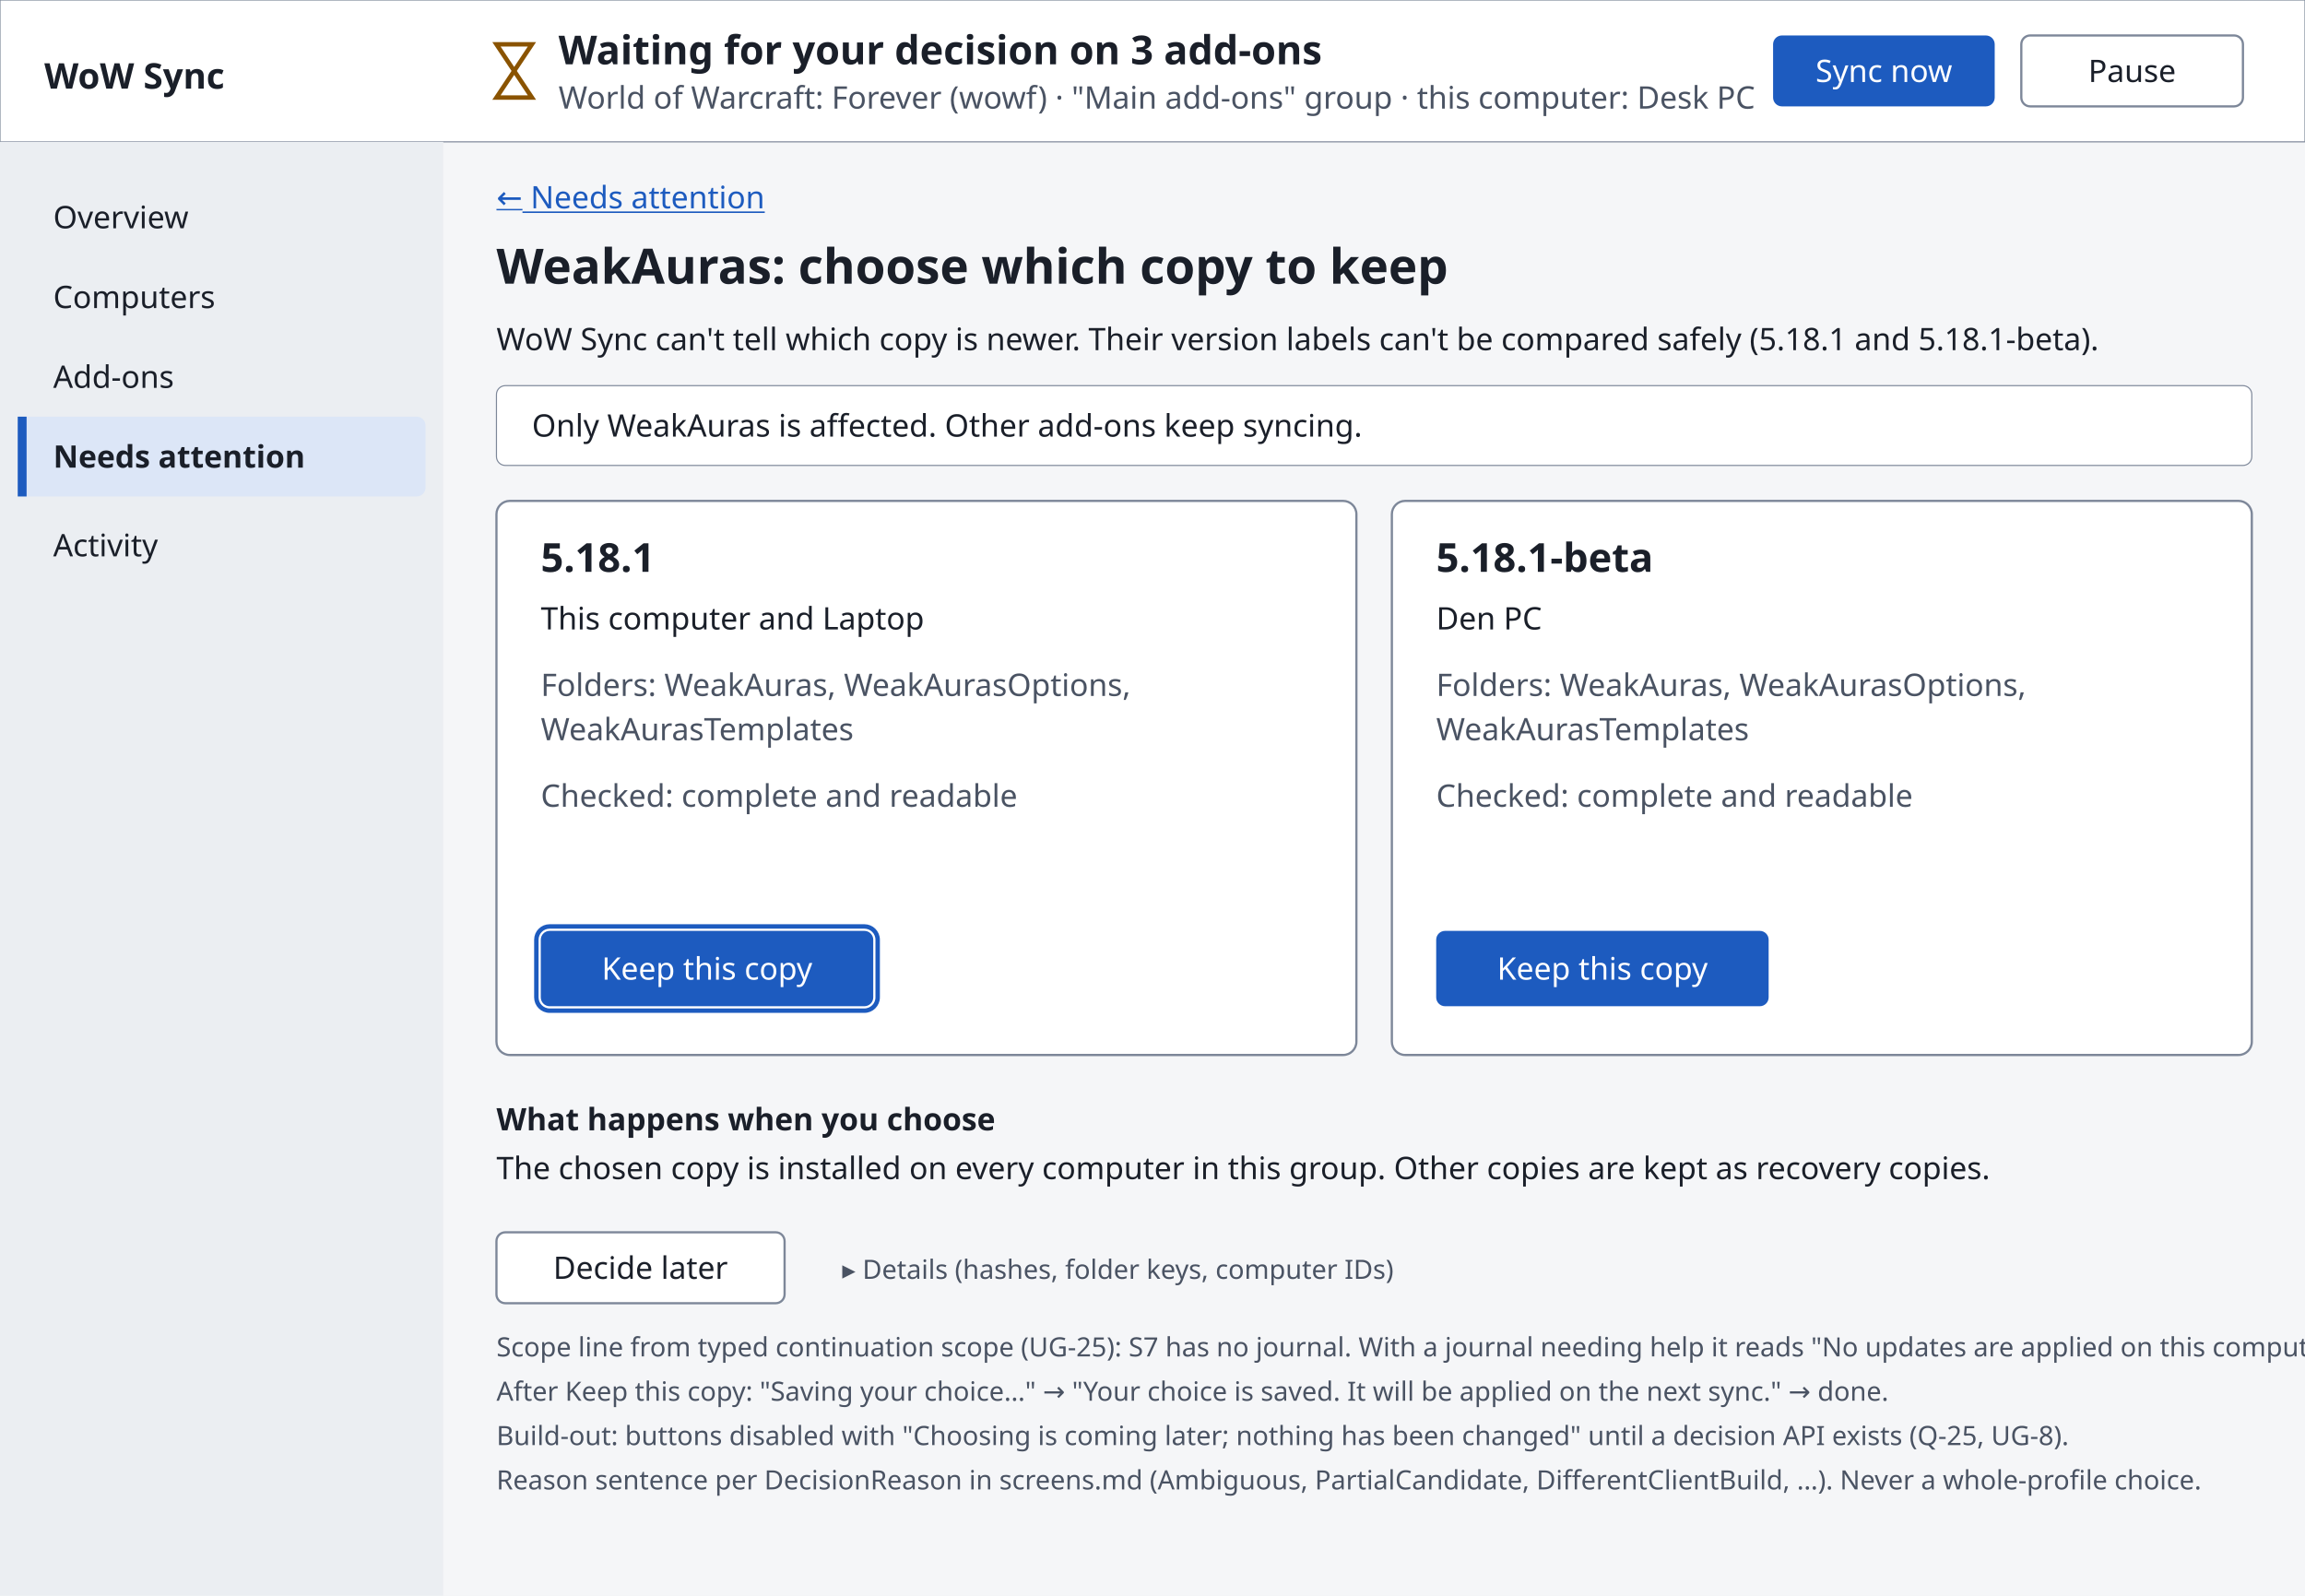
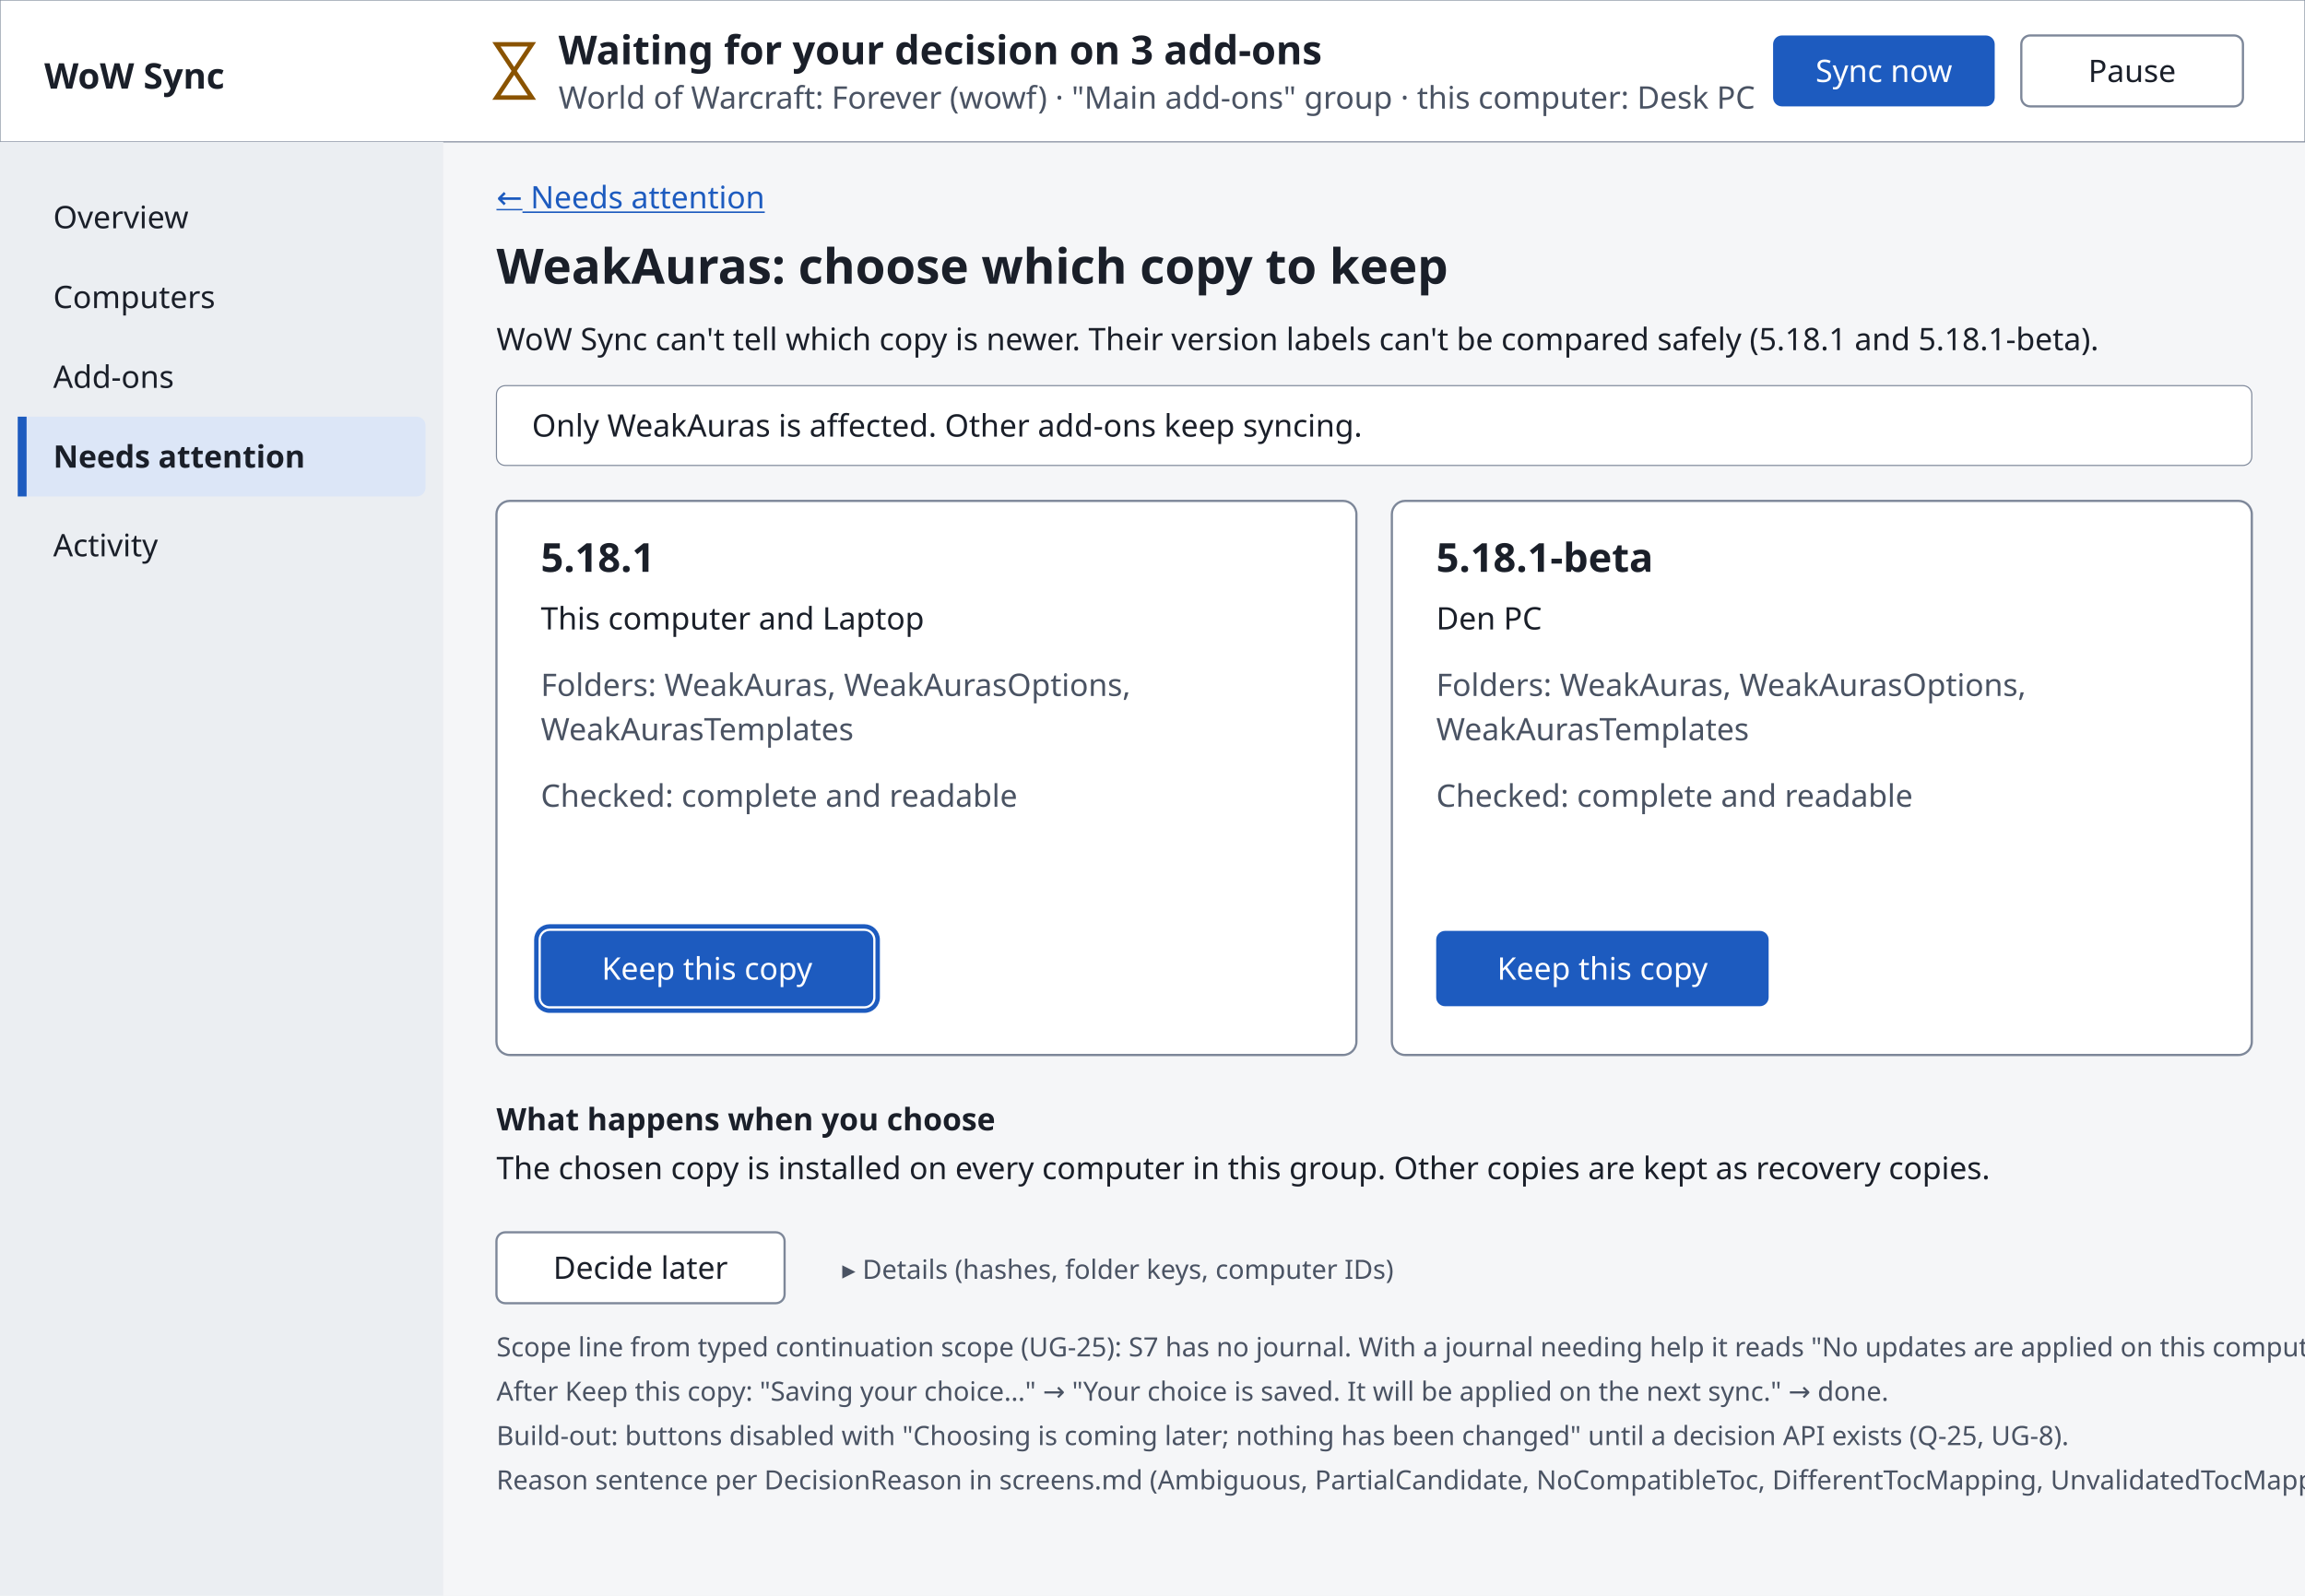
<svg xmlns="http://www.w3.org/2000/svg" viewBox="0 0 1040 720" width="1040" height="720" font-family="Segoe UI, system-ui, sans-serif" font-size="14">
  <rect width="1040" height="720" fill="#F5F6F8" />
  <rect x="0" y="0" width="1040" height="64" fill="#FFFFFF" stroke="#7D8799" stroke-width="0.5" />
  <text x="20" y="40" font-size="16" font-weight="600" fill="#1A1F29">WoW Sync</text>
  <path d="M224 20 h16 l-8 12 l8 12 h-16 l8 -12 z" fill="none" stroke="#8A5300" stroke-width="2" />
  <text x="252" y="29" font-size="18" font-weight="600" fill="#1A1F29">Waiting for your decision on 3 add-ons</text>
  <text x="252" y="49" fill="#4A5363">World of Warcraft: Forever (wowf) · "Main add-ons" group · this computer: Desk PC</text>
  <rect x="800" y="16" width="100" height="32" rx="4" fill="#1D5BBF" />
  <text x="850" y="37" text-anchor="middle" fill="#FFFFFF">Sync now</text>
  <rect x="912" y="16" width="100" height="32" rx="4" fill="#FFFFFF" stroke="#7D8799" />
  <text x="962" y="37" text-anchor="middle" fill="#1A1F29">Pause</text>
  <rect x="0" y="64" width="200" height="656" fill="#EBEEF2" />
  <text x="24" y="103" fill="#1A1F29">Overview</text>
  <text x="24" y="139" fill="#1A1F29">Computers</text>
  <text x="24" y="175" fill="#1A1F29">Add-ons</text>
  <rect x="8" y="188" width="184" height="36" rx="4" fill="#DCE6F7" />
  <rect x="8" y="188" width="4" height="36" fill="#1D5BBF" />
  <text x="24" y="211" font-weight="600" fill="#1A1F29">Needs attention</text>
  <text x="24" y="251" fill="#1A1F29">Activity</text>
  <text x="224" y="94" fill="#1D5BBF" text-decoration="underline">← Needs attention</text>
  <text x="224" y="128" font-size="22" font-weight="600" fill="#1A1F29">WeakAuras: choose which copy to keep</text>
  <text x="224" y="158" fill="#1A1F29">WoW Sync can't tell which copy is newer. Their version labels can't be compared safely (5.18.1 and 5.18.1-beta).</text>
  <rect x="224" y="174" width="792" height="36" rx="4" fill="#FFFFFF" stroke="#7D8799" stroke-width="0.5" />
  <text x="240" y="197" fill="#1A1F29">Only WeakAuras is affected. Other add-ons keep syncing.</text>
  <rect x="224" y="226" width="388" height="250" rx="6" fill="#FFFFFF" stroke="#7D8799" />
  <text x="244" y="258" font-size="18" font-weight="600" fill="#1A1F29">5.18.1</text>
  <text x="244" y="284" fill="#1A1F29">This computer and Laptop</text>
  <text x="244" y="314" fill="#4A5363">Folders: WeakAuras, WeakAurasOptions,</text>
  <text x="244" y="334" fill="#4A5363">WeakAurasTemplates</text>
  <text x="244" y="364" fill="#4A5363">Checked: complete and readable</text>
  <rect x="244" y="420" width="150" height="34" rx="4" fill="#1D5BBF" />
  <text x="319" y="442" text-anchor="middle" fill="#FFFFFF">Keep this copy</text>
  <rect x="242" y="418" width="154" height="38" rx="6" fill="none" stroke="#1D5BBF" stroke-width="2" />
  <rect x="628" y="226" width="388" height="250" rx="6" fill="#FFFFFF" stroke="#7D8799" />
  <text x="648" y="258" font-size="18" font-weight="600" fill="#1A1F29">5.18.1-beta</text>
  <text x="648" y="284" fill="#1A1F29">Den PC</text>
  <text x="648" y="314" fill="#4A5363">Folders: WeakAuras, WeakAurasOptions,</text>
  <text x="648" y="334" fill="#4A5363">WeakAurasTemplates</text>
  <text x="648" y="364" fill="#4A5363">Checked: complete and readable</text>
  <rect x="648" y="420" width="150" height="34" rx="4" fill="#1D5BBF" />
  <text x="723" y="442" text-anchor="middle" fill="#FFFFFF">Keep this copy</text>
  <text x="224" y="510" font-weight="600" fill="#1A1F29">What happens when you choose</text>
  <text x="224" y="532" fill="#1A1F29">The chosen copy is installed on every computer in this group. Other copies are kept as recovery copies.</text>
  <rect x="224" y="556" width="130" height="32" rx="4" fill="#FFFFFF" stroke="#7D8799" />
  <text x="289" y="577" text-anchor="middle" fill="#1A1F29">Decide later</text>
  <text x="380" y="577" font-size="12" fill="#4A5363">▸ Details (hashes, folder keys, computer IDs)</text>
  <text x="224" y="612" font-size="12" fill="#4A5363">Scope line from typed continuation scope (UG-25): S7 has no journal. With a journal needing help it reads "No updates are applied on this computer until …" (S16).</text>
  <text x="224" y="632" font-size="12" fill="#4A5363">After Keep this copy: "Saving your choice…" → "Your choice is saved. It will be applied on the next sync." → done.</text>
  <text x="224" y="652" font-size="12" fill="#4A5363">Build-out: buttons disabled with "Choosing is coming later; nothing has been changed" until a decision API exists (Q-25, UG-8).</text>
-   <text x="224" y="672" font-size="12" fill="#4A5363">Reason sentence per DecisionReason in screens.md (Ambiguous, PartialCandidate, DifferentClientBuild, …). Never a whole-profile choice.</text>
+   <text x="224" y="672" font-size="12" fill="#4A5363">Reason sentence per DecisionReason in screens.md (Ambiguous, PartialCandidate, NoCompatibleToc, DifferentTocMapping, UnvalidatedTocMapping). Never a whole-profile choice.</text>
</svg>
